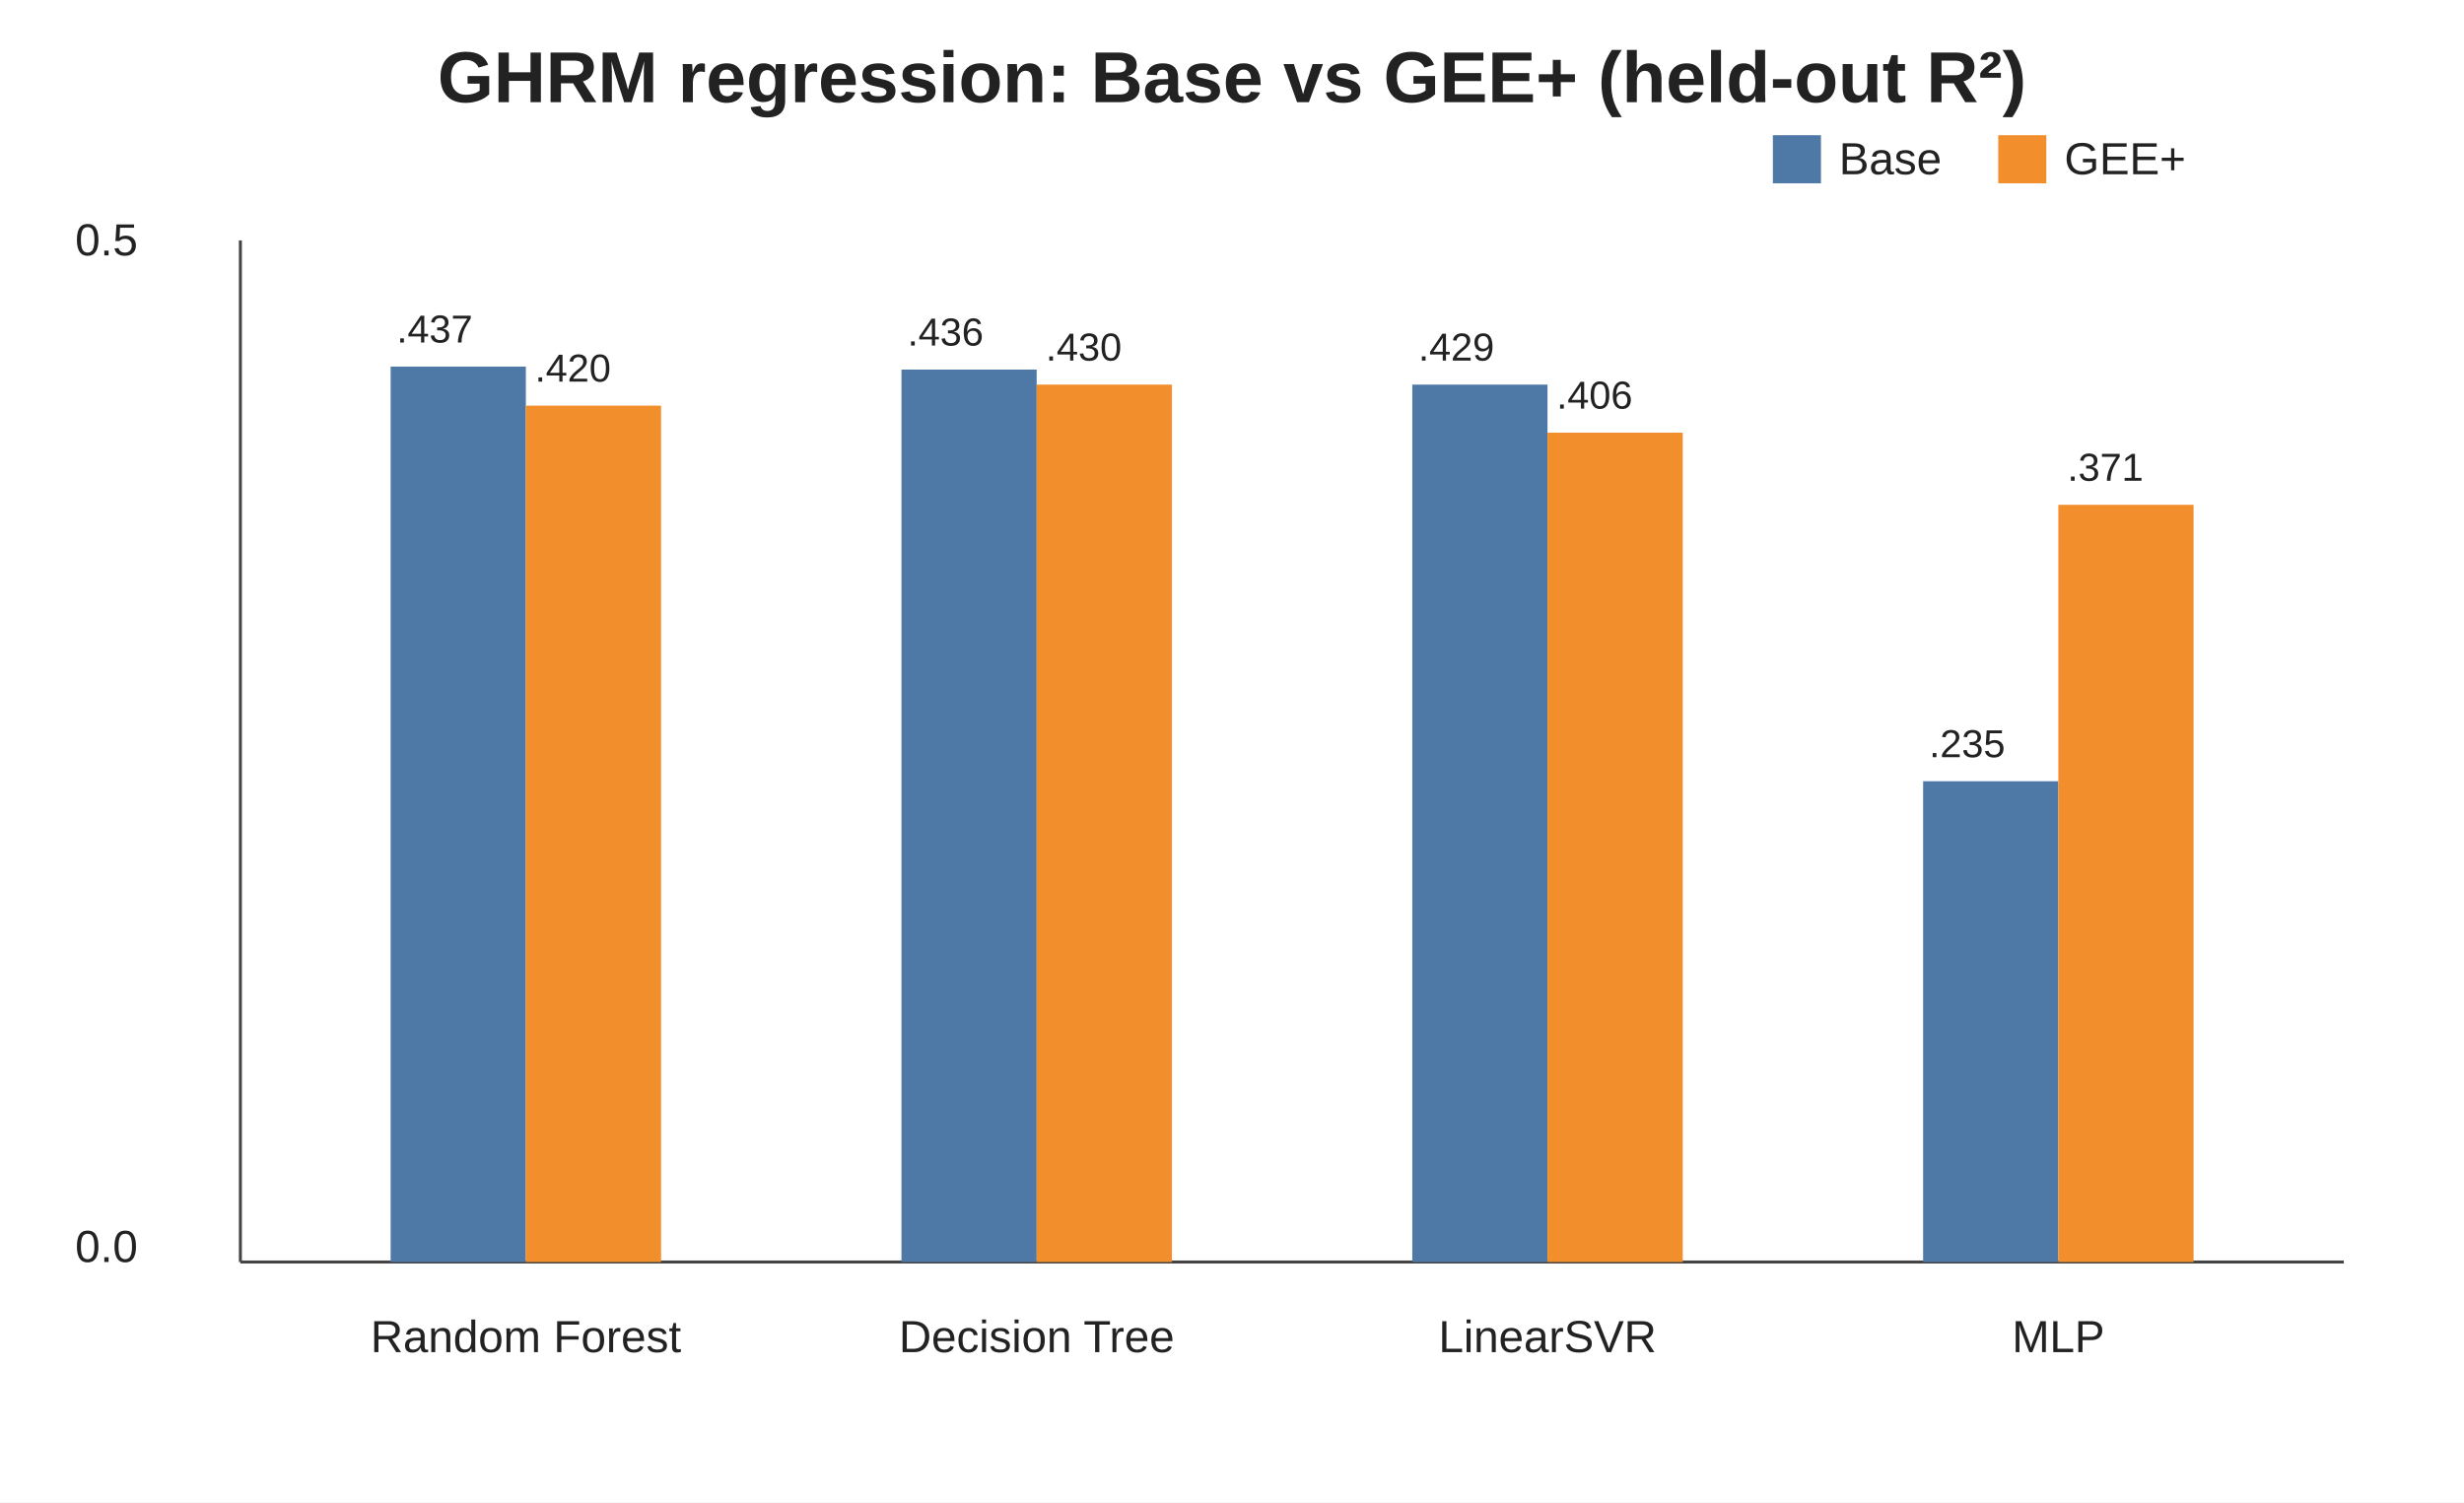
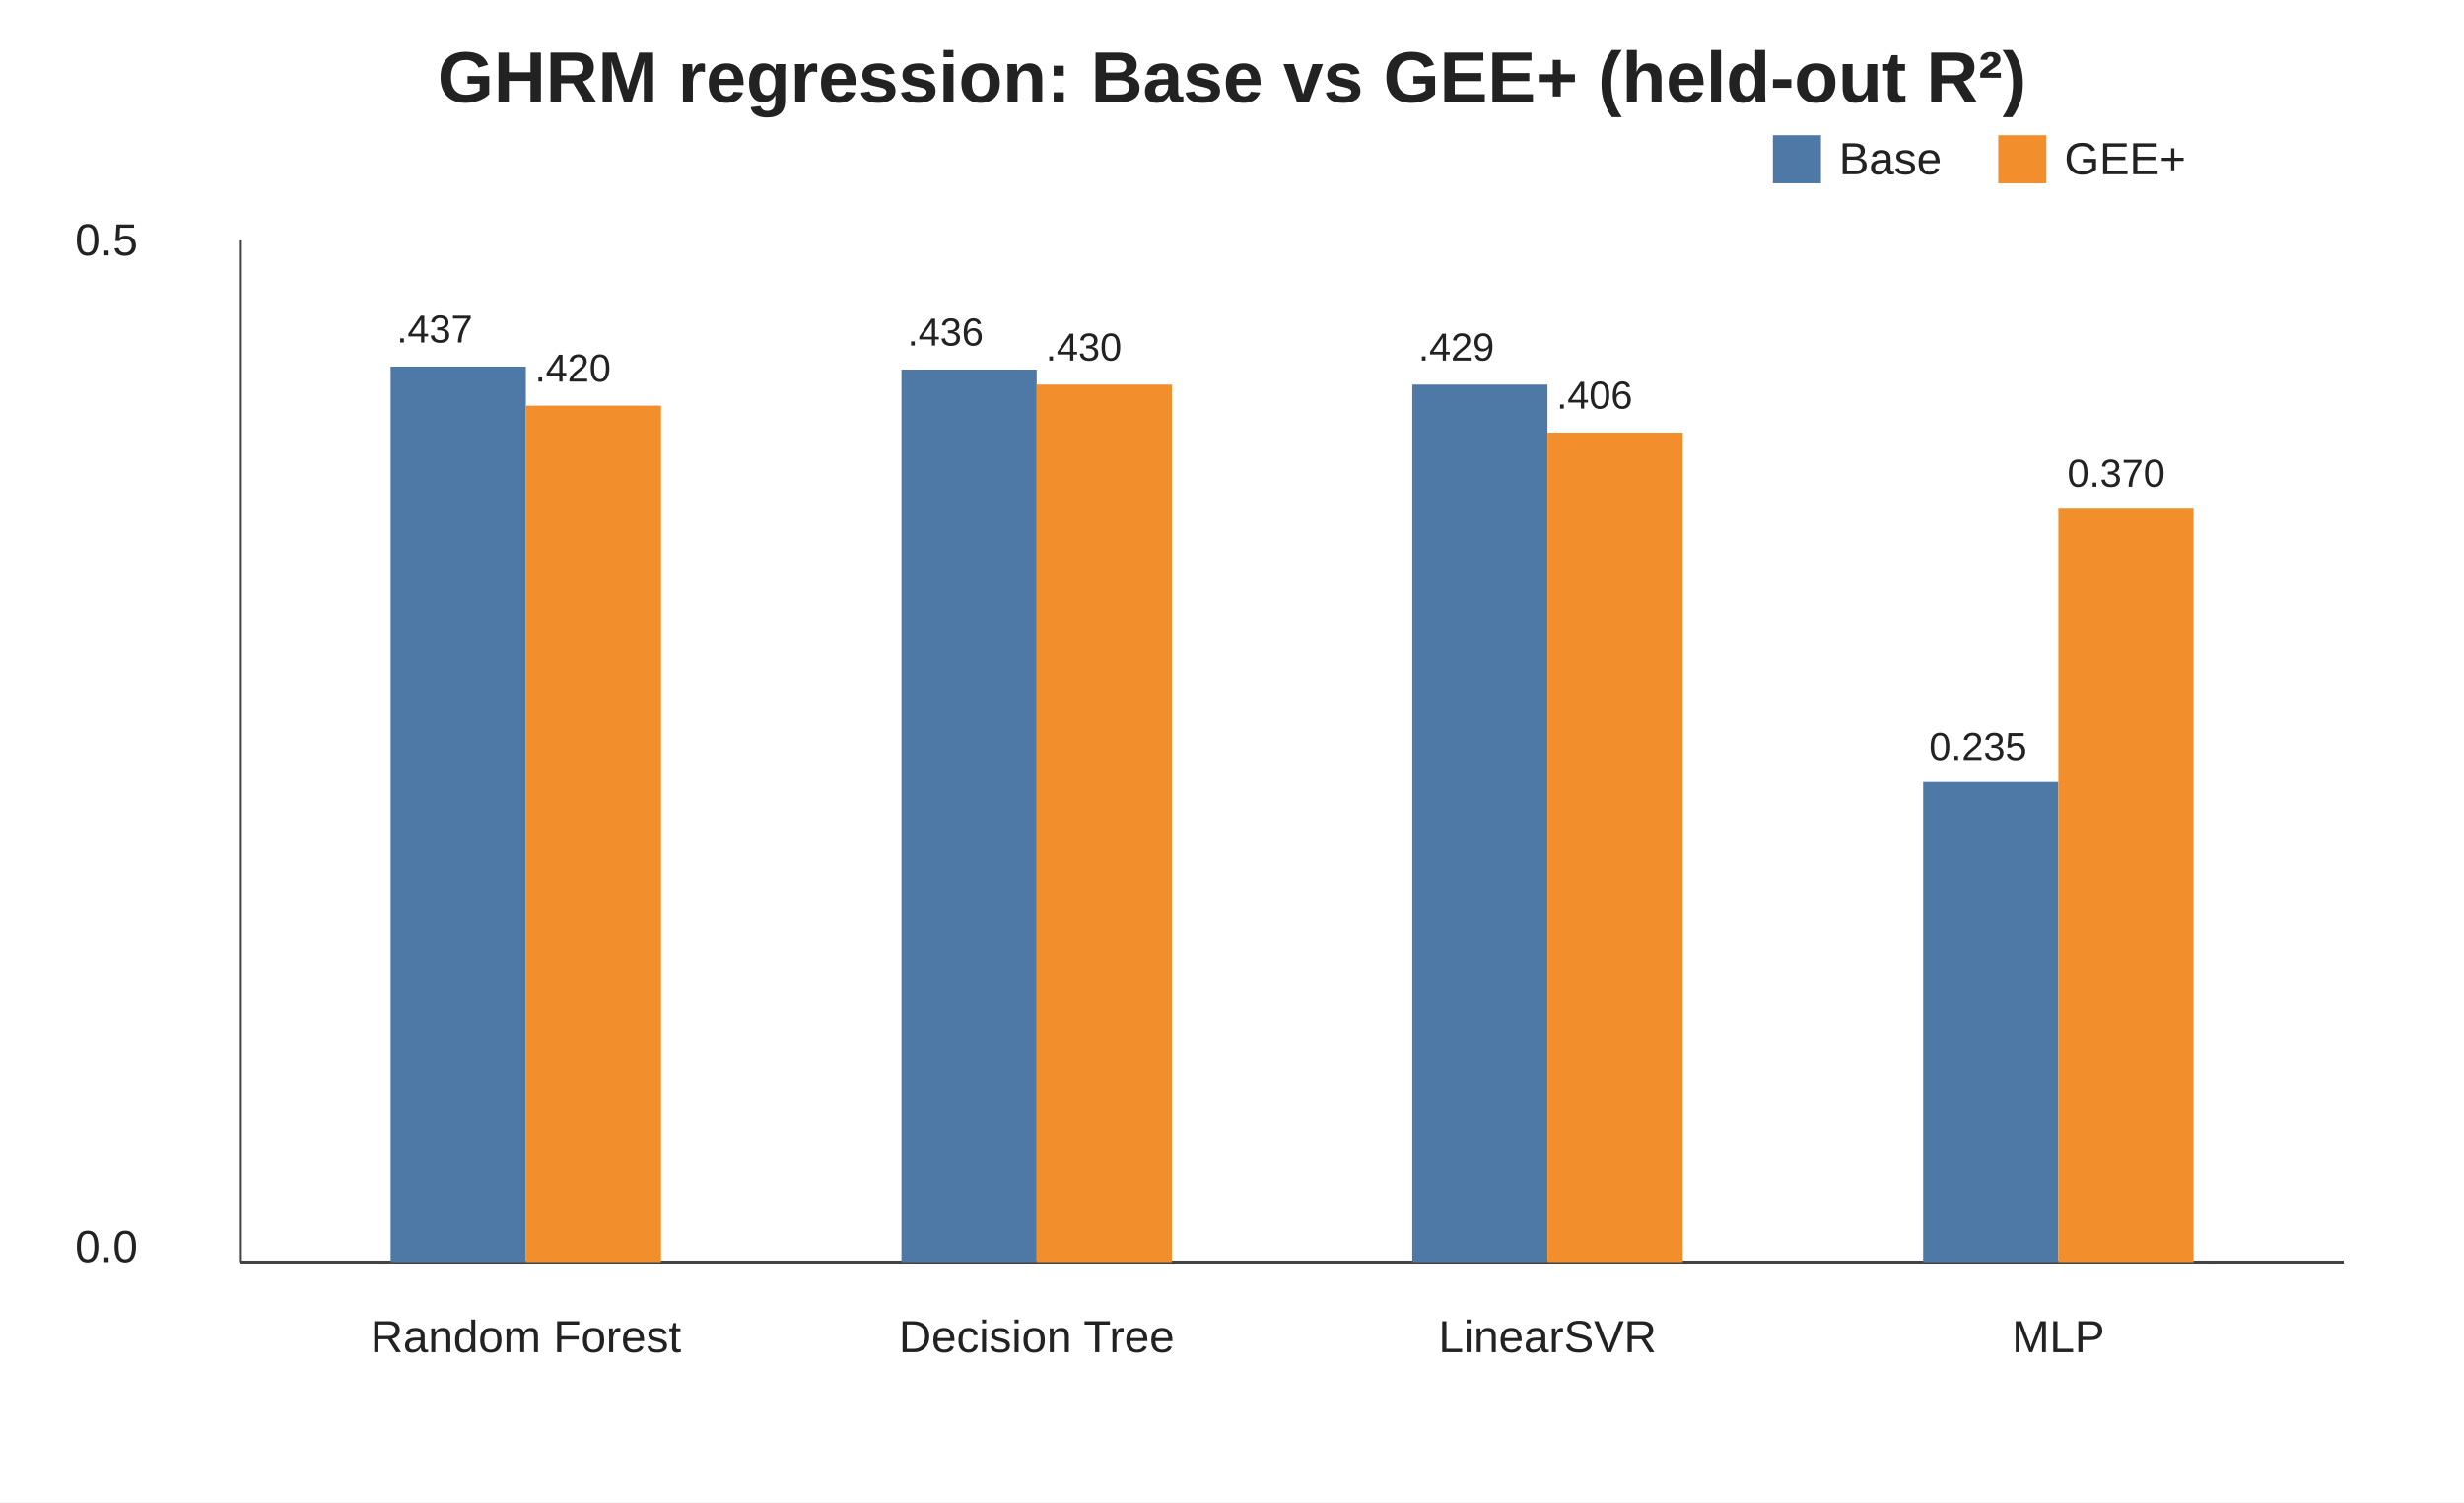
<svg xmlns="http://www.w3.org/2000/svg" width="820" height="500" viewBox="0 0 820 500">
  <rect width="100%" height="100%" fill="white" />
  <style>text{font-family:Arial,sans-serif;fill:#222}.t{font-size:24px;font-weight:700}.l{font-size:15px}.v{font-size:13px}.a{fill:#4e79a7}.b{fill:#f28e2b}.axis{stroke:#444}</style>
  <text x="410" y="34" text-anchor="middle" class="t">GHRM regression: Base vs GEE+ (held-out R²)</text>
  <line x1="80" y1="420" x2="780" y2="420" class="axis" />
  <line x1="80" y1="80" x2="80" y2="420" class="axis" />
  <text x="25" y="85" class="l">0.5</text>
  <text x="25" y="420" class="l">0.0</text>
  <g>
    <rect class="a" x="130" y="122" width="45" height="298" />
    <rect class="b" x="175" y="135" width="45" height="285" />
    <text x="175" y="450" text-anchor="middle" class="l">Random Forest</text>
    <text x="132" y="114" class="v">.437</text>
    <text x="178" y="127" class="v">.420</text>
  </g>
  <g>
    <rect class="a" x="300" y="123" width="45" height="297" />
    <rect class="b" x="345" y="128" width="45" height="292" />
    <text x="345" y="450" text-anchor="middle" class="l">Decision Tree</text>
    <text x="302" y="115" class="v">.436</text>
    <text x="348" y="120" class="v">.430</text>
  </g>
  <g>
    <rect class="a" x="470" y="128" width="45" height="292" />
    <rect class="b" x="515" y="144" width="45" height="276" />
    <text x="515" y="450" text-anchor="middle" class="l">LinearSVR</text>
    <text x="472" y="120" class="v">.429</text>
    <text x="518" y="136" class="v">.406</text>
  </g>
  <g>
    <rect class="a" x="640" y="260" width="45" height="160" />
-     <rect class="b" x="685" y="168" width="45" height="252" />
+     <rect class="b" x="685" y="169" width="45" height="251" />
    <text x="685" y="450" text-anchor="middle" class="l">MLP</text>
-     <text x="642" y="252" class="v">.235</text>
-     <text x="688" y="160" class="v">.371</text>
+     <text x="642" y="253" class="v">0.235</text>
+     <text x="688" y="162" class="v">0.370</text>
  </g>
  <rect class="a" x="590" y="45" width="16" height="16" />
  <text x="612" y="58" class="l">Base</text>
  <rect class="b" x="665" y="45" width="16" height="16" />
  <text x="687" y="58" class="l">GEE+</text>
</svg>
